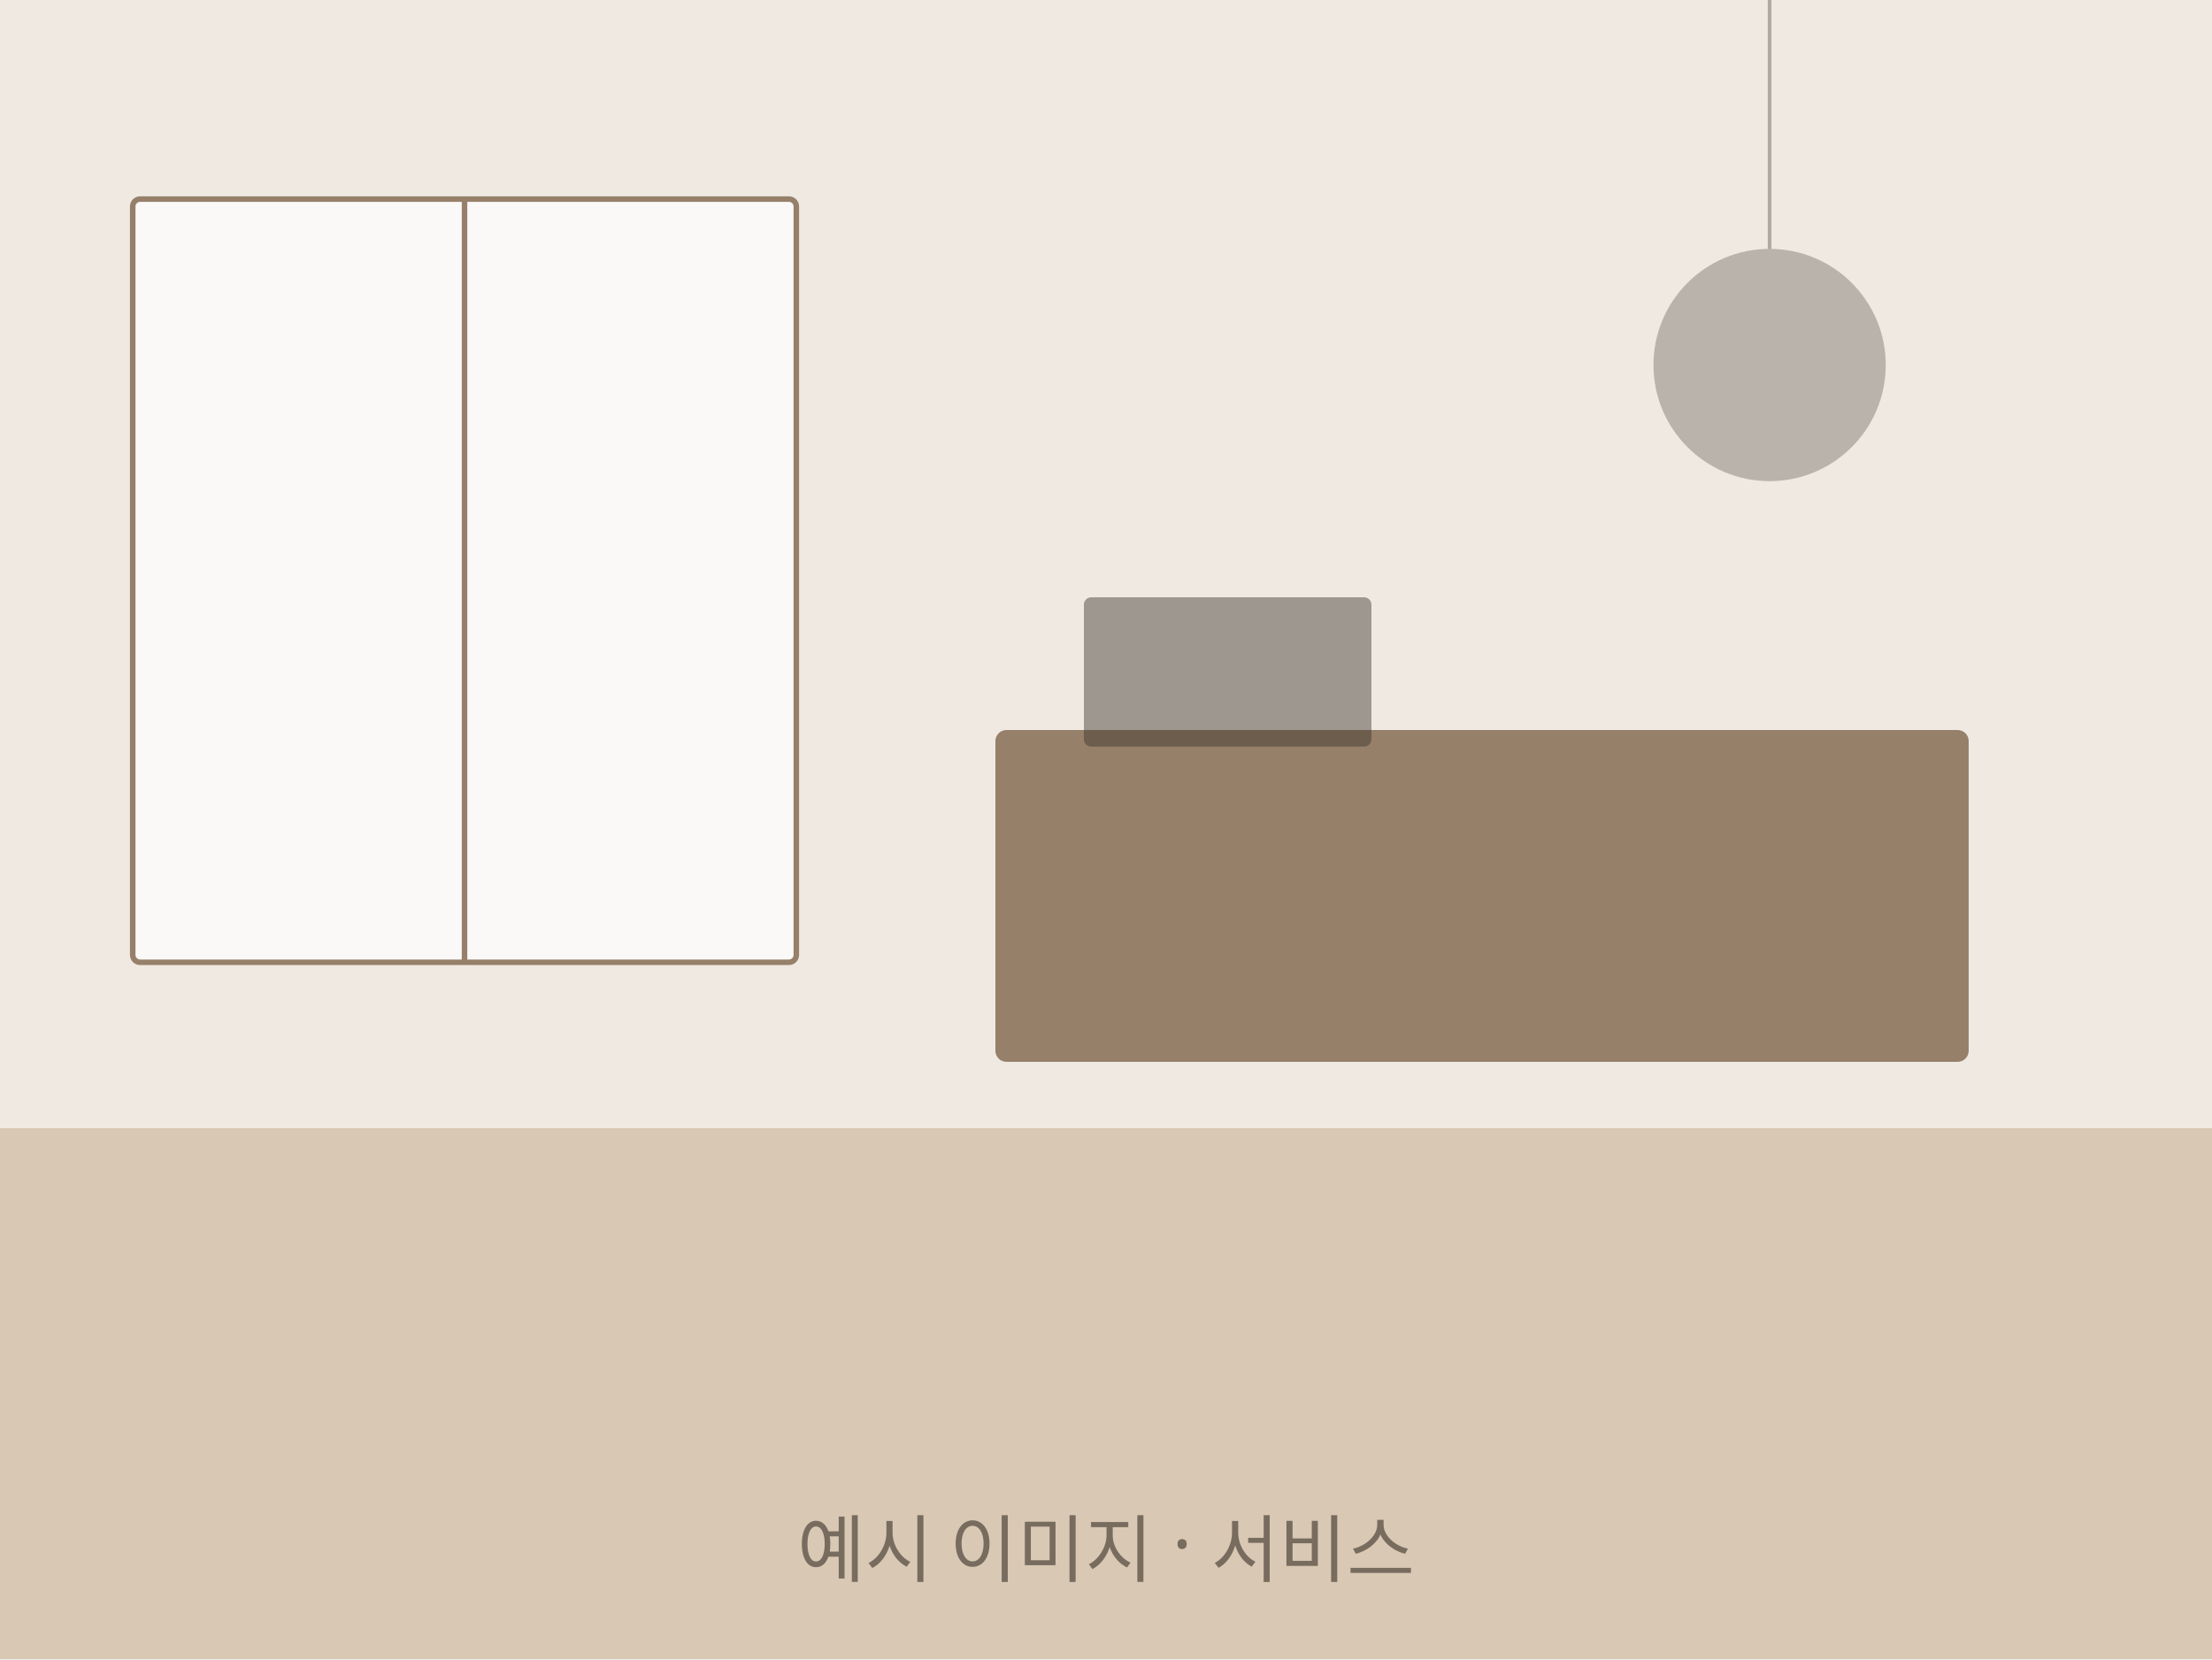
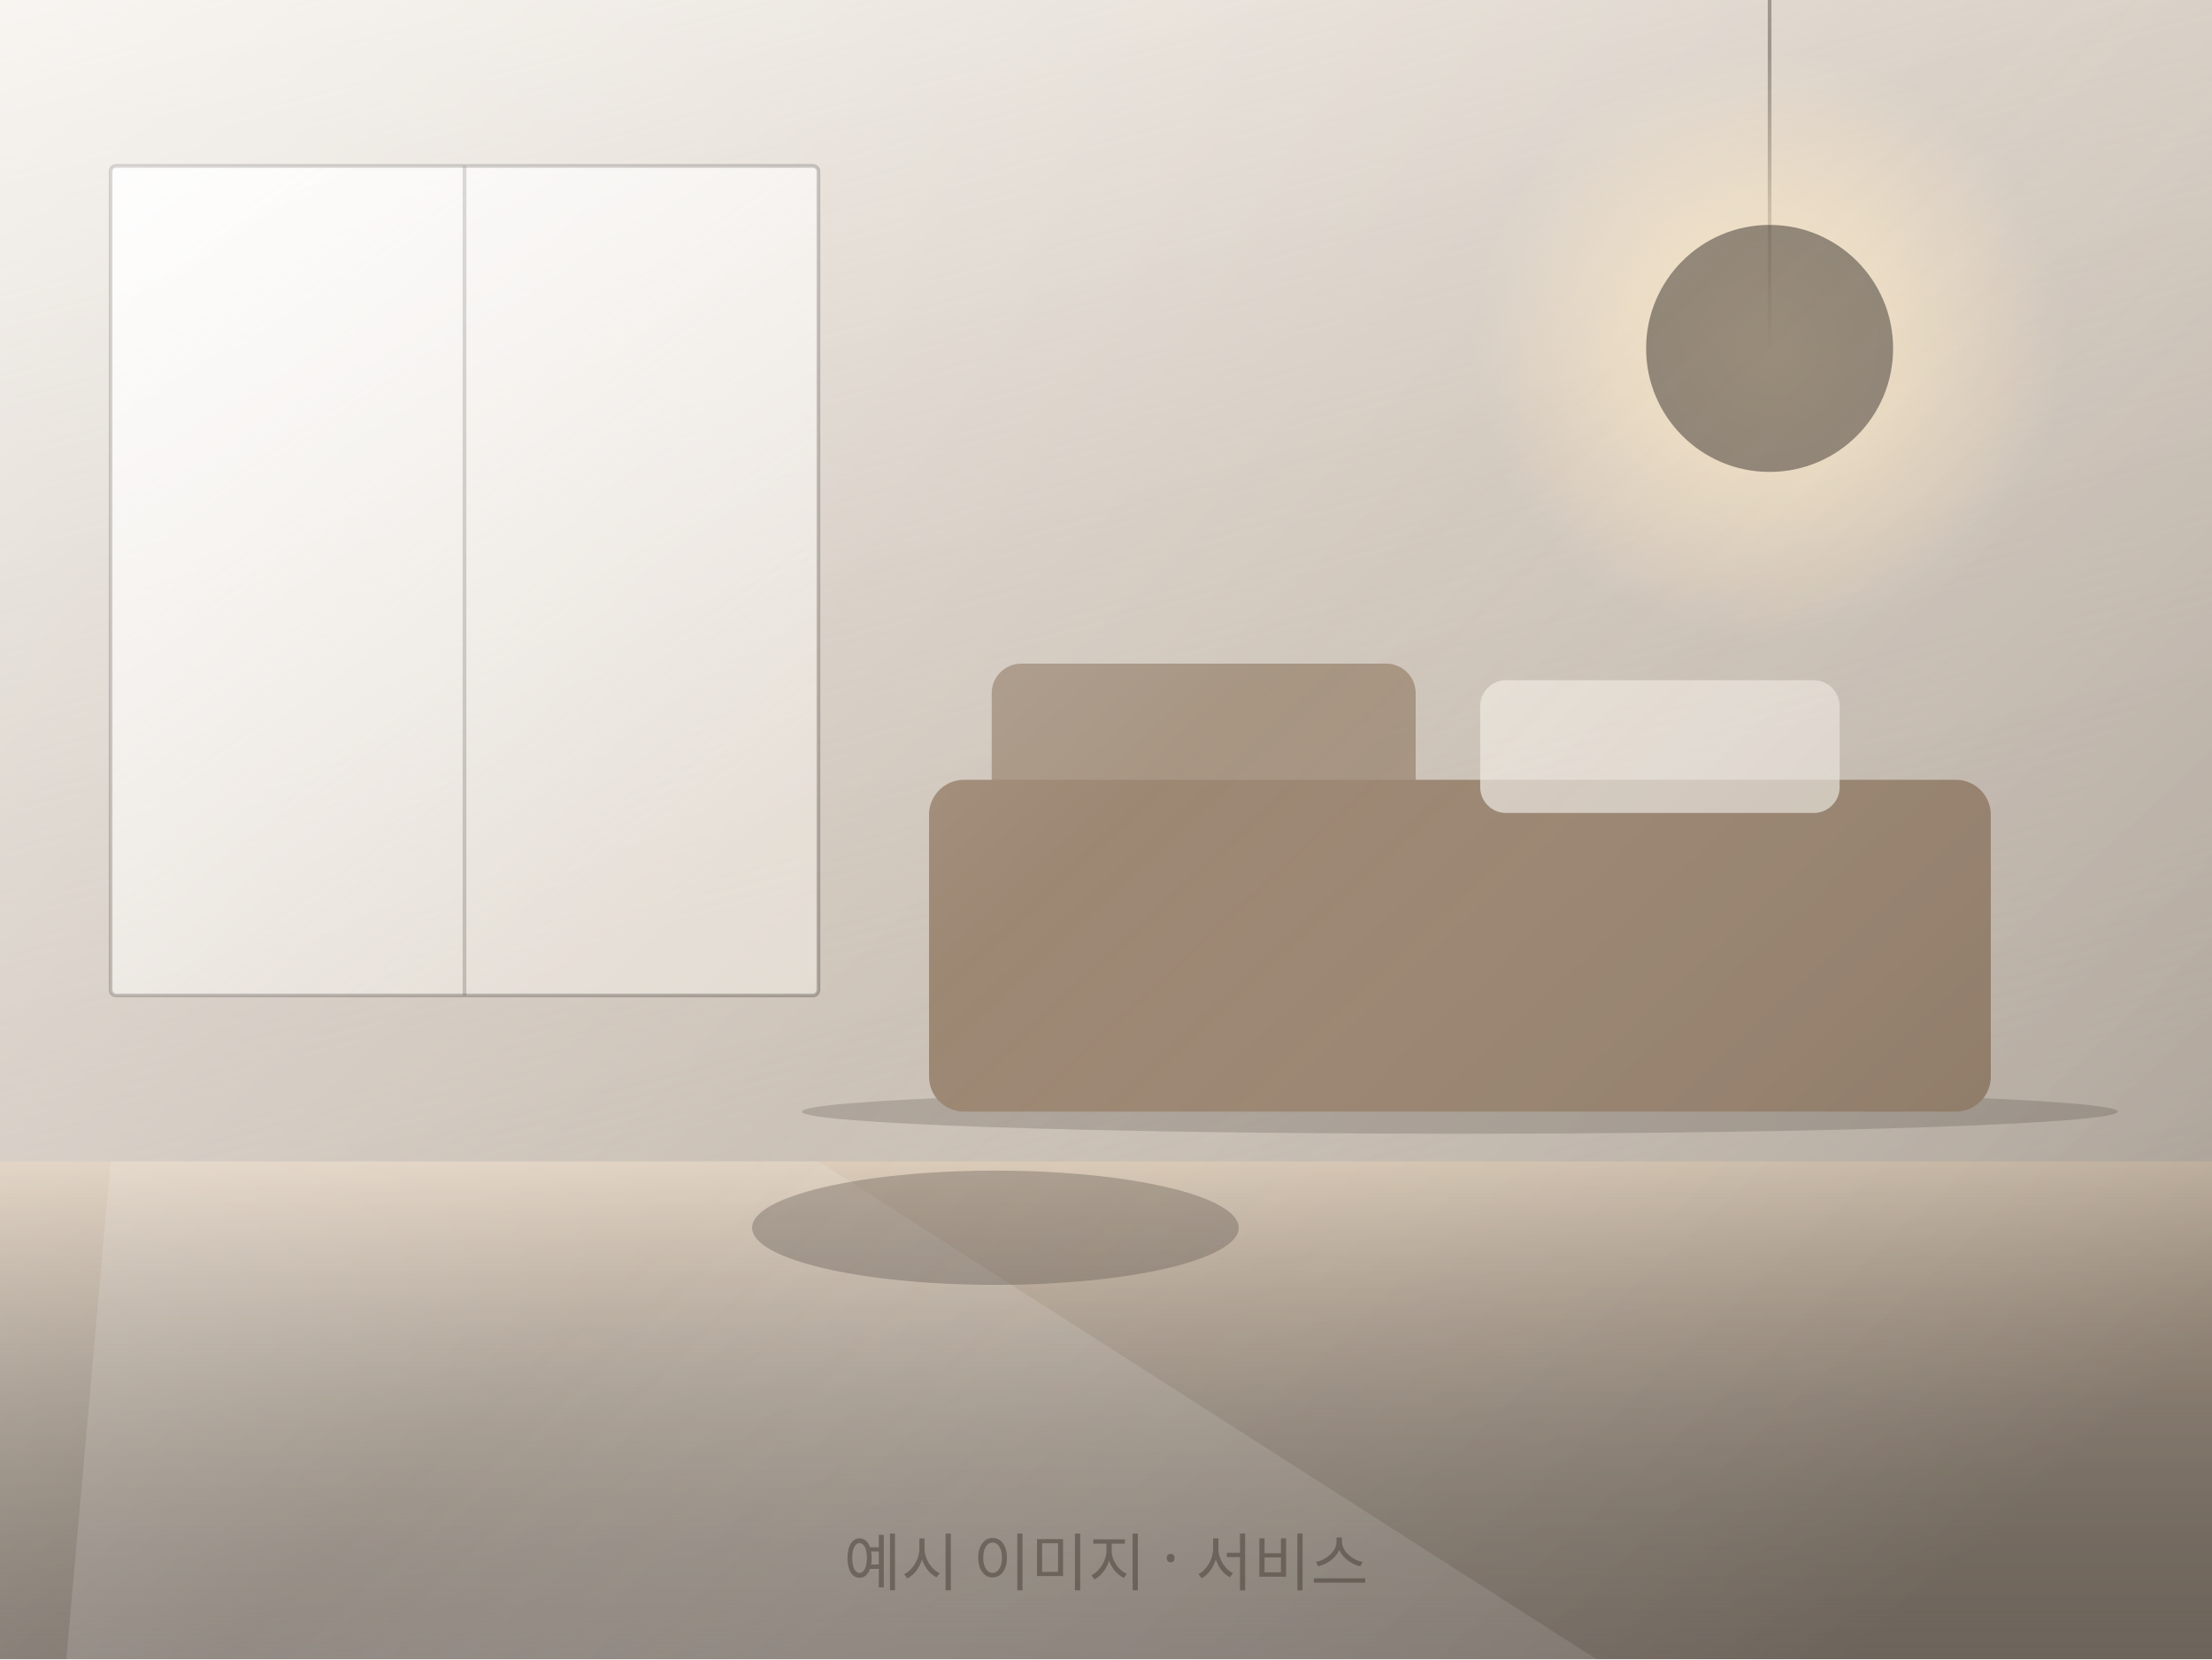
<svg xmlns="http://www.w3.org/2000/svg" viewBox="0 0 1200 900" width="1200" height="900" role="img" aria-label="예시 이미지 · 서비스">
-   <rect width="1200" height="900" fill="#EFE9E1" />
-   <rect y="612" width="1200" height="288" fill="#D9C8B4" />
-   <rect x="72" y="108" width="360" height="414" rx="4" fill="#FFFFFF" opacity=".72" />
-   <rect x="72" y="108" width="360" height="414" rx="4" fill="none" stroke="#96806A" stroke-width="3" />
-   <line x1="252" y1="108" x2="252" y2="522" stroke="#96806A" stroke-width="3" />
-   <rect x="540" y="396" width="528" height="180" rx="6" fill="#96806A" />
-   <rect x="588" y="324" width="156" height="81" rx="4" fill="#3B332B" opacity=".45" />
-   <circle cx="960" cy="198" r="63" fill="#3B332B" opacity=".30" />
-   <line x1="960" y1="0" x2="960" y2="135" stroke="#3B332B" stroke-width="2" opacity=".35" />
-   <text x="600" y="855" text-anchor="middle" font-family="sans-serif" font-size="40" fill="#3B332B" opacity=".62">예시 이미지 · 서비스</text>
+   <defs>
+     <linearGradient id="wall2" x1="0" y1="0" x2="0.35" y2="1">
+       <stop offset="0" stop-color="#EFE9E1" />
+       <stop offset="1" stop-color="#96806A" stop-opacity=".45" />
+     </linearGradient>
+     <linearGradient id="floor2" x1="0" y1="0" x2="0" y2="1">
+       <stop offset="0" stop-color="#D9C8B4" />
+       <stop offset="1" stop-color="#3B332B" stop-opacity=".55" />
+     </linearGradient>
+     <linearGradient id="light2" x1="0" y1="0" x2="1" y2="0.8">
+       <stop offset="0" stop-color="#ffffff" stop-opacity=".55" />
+       <stop offset=".55" stop-color="#ffffff" stop-opacity=".06" />
+       <stop offset="1" stop-color="#3B332B" stop-opacity=".22" />
+     </linearGradient>
+     <linearGradient id="glass2" x1="0" y1="0" x2="0.6" y2="1">
+       <stop offset="0" stop-color="#ffffff" stop-opacity=".92" />
+       <stop offset="1" stop-color="#EFE9E1" stop-opacity=".6" />
+     </linearGradient>
+     <radialGradient id="lamp2" cx=".5" cy=".5" r=".5">
+       <stop offset="0" stop-color="#ffe9c4" stop-opacity=".95" />
+       <stop offset="1" stop-color="#ffe9c4" stop-opacity="0" />
+     </radialGradient>
+   </defs>
+   <rect width="1200" height="900" fill="url(#wall2)" />
+   <rect y="630" width="1200" height="270" fill="url(#floor2)" />
+   <rect x="60" y="90" width="384" height="450" rx="3" fill="url(#glass2)" />
+   <rect x="60" y="90" width="384" height="450" rx="3" fill="none" stroke="#3B332B" stroke-opacity=".35" stroke-width="2" />
+   <line x1="252" y1="90" x2="252" y2="540" stroke="#3B332B" stroke-opacity=".28" stroke-width="2" />
+   <polygon points="60,630 444,630 866,900 36,900" fill="#fff" opacity=".13" />
+   <ellipse cx="792" cy="603" rx="357" ry="12" fill="#3B332B" opacity=".22" />
+   <rect x="504" y="423" width="576" height="180" rx="19" fill="#96806A" />
+   <rect x="538" y="360" width="230" height="81" rx="16" fill="#96806A" opacity=".78" />
+   <rect x="803" y="369" width="195" height="72" rx="14" fill="#EFE9E1" opacity=".7" />
+   <ellipse cx="540" cy="666" rx="132" ry="31" fill="#3B332B" opacity=".30" />
+   <line x1="960" y1="0" x2="960" y2="189" stroke="#3B332B" stroke-opacity=".45" stroke-width="2" />
+   <circle cx="960" cy="189" r="160" fill="url(#lamp2)" />
+   <circle cx="960" cy="189" r="67" fill="#3B332B" opacity=".55" />
+   <rect width="1200" height="900" fill="url(#light2)" />
+   <text x="600" y="860" text-anchor="middle" font-family="sans-serif" font-size="34" fill="#3B332B" opacity=".45">예시 이미지 · 서비스</text>
</svg>
